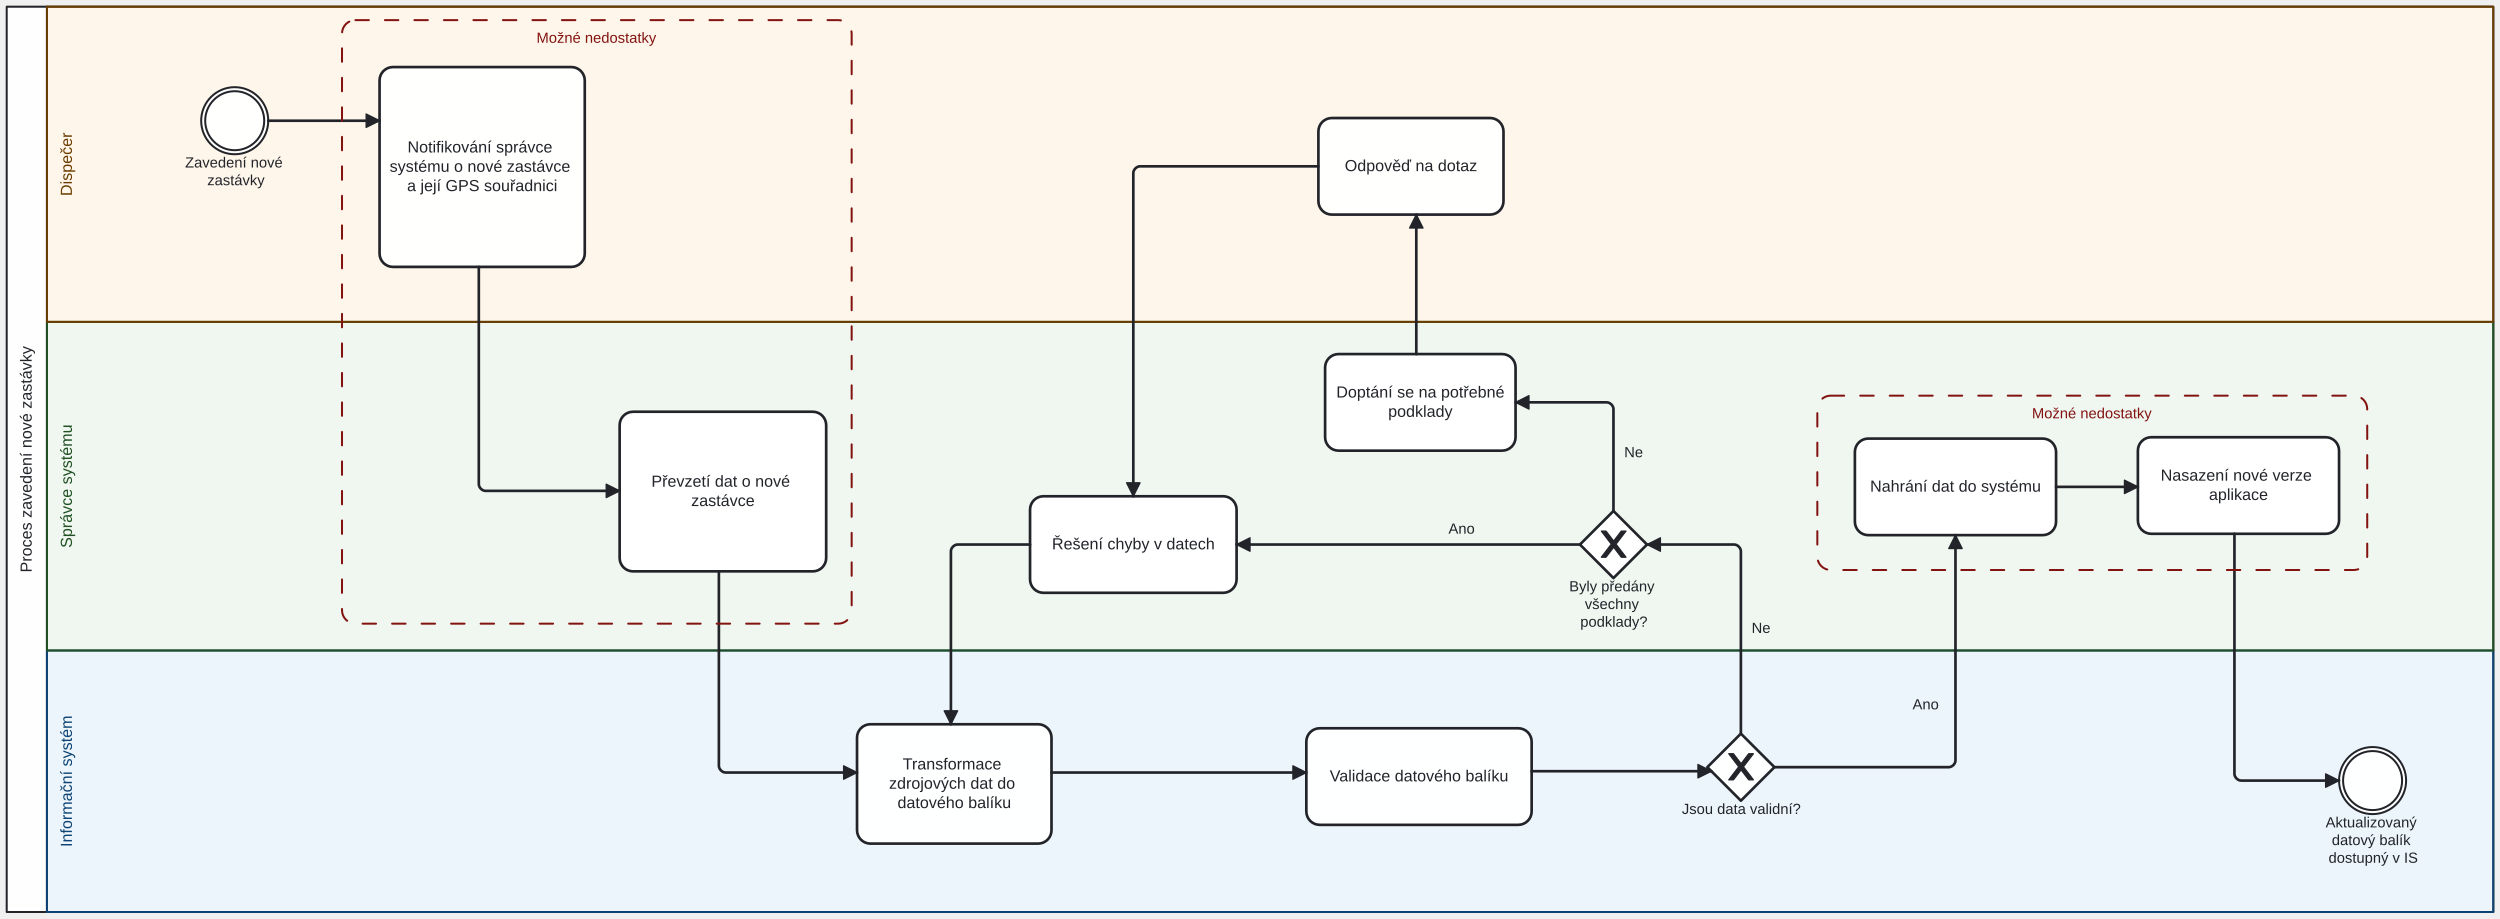
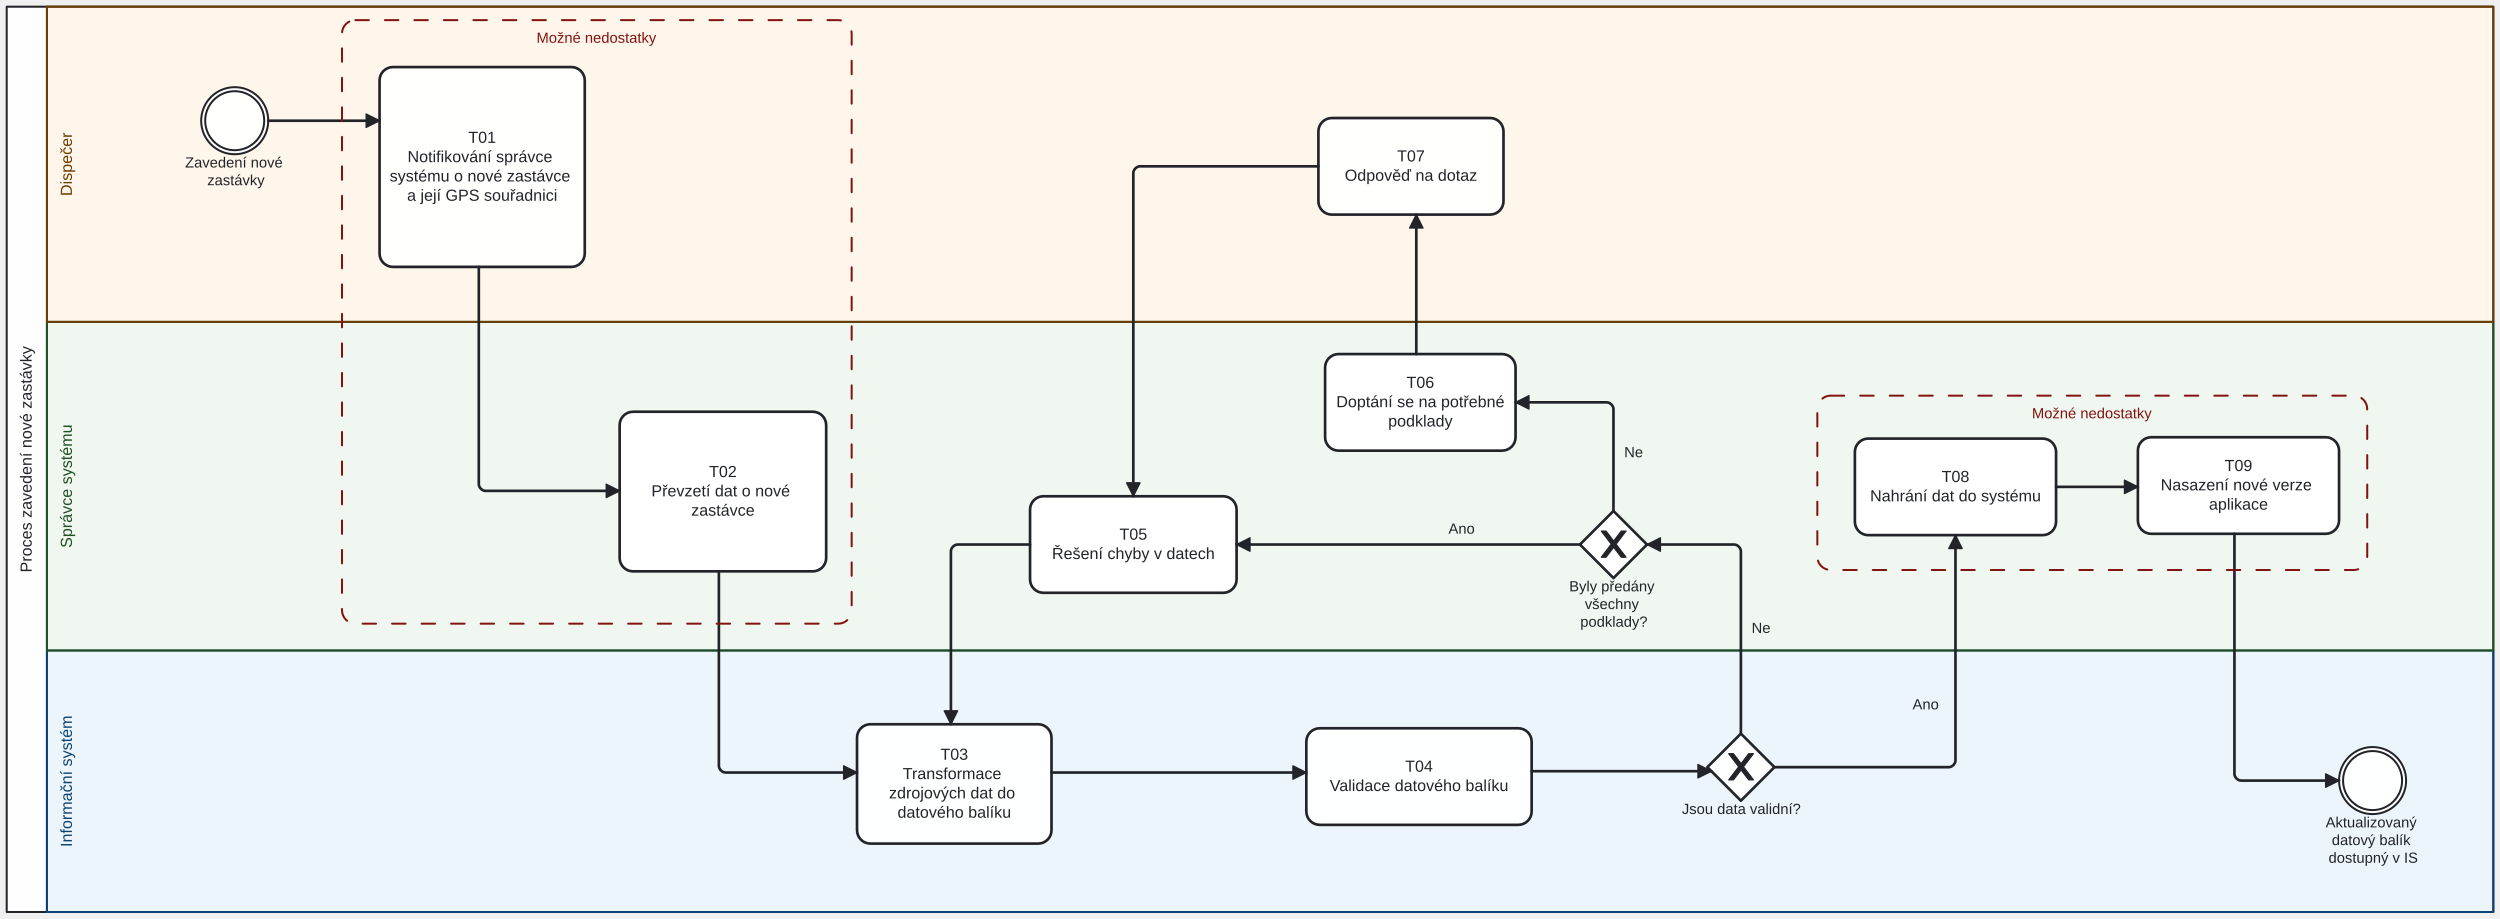
<svg xmlns="http://www.w3.org/2000/svg" width="1864" height="685" viewBox="125 55 1864 685" version="1.1">
  <defs>
-     <pattern id="djs-grid-pattern-785813" width="10" height="10" patternUnits="userSpaceOnUse">
+     <pattern id="djs-grid-pattern-616782" width="10" height="10" patternUnits="userSpaceOnUse">
      <circle cx="0.5" cy="0.5" r="0.5" style="fill: rgb(204, 204, 204);" />
    </pattern>
  </defs>
  <g class="djs-group">
    <g class="djs-element djs-shape" data-element-id="Participant_Proces_aktualizace_dat_j_zdn_ch___d_" transform="matrix(1, 0, 0, 1, 130, 60)" style="display: block;">
      <g class="djs-visual">
        <rect x="0" y="0" width="1854" height="675" rx="0" ry="0" style="stroke-linecap: round; stroke-linejoin: round; stroke: rgb(34, 36, 42); stroke-width: 1.5px; fill: white; fill-opacity: 0.95;" />
        <path style="fill: none; stroke-linecap: round; stroke-linejoin: round; stroke: rgb(34, 36, 42); stroke-width: 1.5px;" d="M30,0L30,675" />
        <text style="font-family: Arial, sans-serif; font-size: 12px; font-weight: normal; fill: rgb(34, 36, 42);" lineHeight="1.2" class="djs-label" transform="matrix(-1.83697e-16, -1, 1, -1.83697e-16, 0, 675)">
          <tspan x="253.167" y="18.6">Proces zavedení nové zastávky</tspan>
        </text>
      </g>
      <rect style="fill: none; stroke-opacity: 0; stroke: white; stroke-width: 15px;" class="djs-hit djs-hit-no-move" x="0" y="0" width="1854" height="675" />
      <rect style="fill: none; stroke-opacity: 0; stroke: white; stroke-width: 15px;" class="djs-hit djs-hit-click-stroke" x="0" y="0" width="1854" height="675" />
      <rect style="fill: none; stroke-opacity: 0; stroke: white; stroke-width: 15px;" class="djs-hit djs-hit-all" x="0" y="0" width="30" height="675" />
      <rect x="-5" y="-5" rx="4" width="1864" height="685" style="fill: none;" class="djs-outline" />
    </g>
    <g class="djs-children">
      <g class="djs-group">
        <g class="djs-element djs-shape" data-element-id="Lane_Informa_n__syst_m" transform="matrix(1, 0, 0, 1, 160, 540)" style="display: block;">
          <g class="djs-visual">
            <rect x="0" y="0" width="1824" height="195" rx="0" ry="0" style="stroke-linecap: round; stroke-linejoin: round; stroke: rgb(13, 67, 114); stroke-width: 1.5px; fill: rgb(187, 222, 251); fill-opacity: 0.25;" />
            <text style="font-family: Arial, sans-serif; font-size: 12px; font-weight: normal; fill: rgb(13, 67, 114);" lineHeight="1.2" class="djs-label" transform="matrix(-1.83697e-16, -1, 1, -1.83697e-16, 0, 195)">
              <tspan x="48.5" y="18.6">Informační systém</tspan>
            </text>
          </g>
          <rect style="fill: none; stroke-opacity: 0; stroke: white; stroke-width: 15px;" class="djs-hit djs-hit-no-move" x="0" y="0" width="1824" height="195" />
          <rect style="fill: none; stroke-opacity: 0; stroke: white; stroke-width: 15px;" class="djs-hit djs-hit-click-stroke" x="0" y="0" width="1824" height="195" />
          <rect style="fill: none; stroke-opacity: 0; stroke: white; stroke-width: 15px;" class="djs-hit djs-hit-all" x="0" y="0" width="30" height="195" />
          <rect x="-5" y="-5" rx="4" width="1834" height="205" style="fill: none;" class="djs-outline" />
        </g>
      </g>
      <g class="djs-group">
        <g class="djs-element djs-shape" data-element-id="Lane_Spr_vce_syst_mu" transform="matrix(1, 0, 0, 1, 160, 295)" style="display: block;">
          <g class="djs-visual">
            <rect x="0" y="0" width="1824" height="245" rx="0" ry="0" style="stroke-linecap: round; stroke-linejoin: round; stroke: rgb(32, 80, 34); stroke-width: 1.5px; fill: rgb(200, 230, 201); fill-opacity: 0.25;" />
            <text style="font-family: Arial, sans-serif; font-size: 12px; font-weight: normal; fill: rgb(32, 80, 34);" lineHeight="1.2" class="djs-label" transform="matrix(-1.83697e-16, -1, 1, -1.83697e-16, 0, 245)">
              <tspan x="76.5" y="18.6">Správce systému</tspan>
            </text>
          </g>
          <rect style="fill: none; stroke-opacity: 0; stroke: white; stroke-width: 15px;" class="djs-hit djs-hit-no-move" x="0" y="0" width="1824" height="245" />
          <rect style="fill: none; stroke-opacity: 0; stroke: white; stroke-width: 15px;" class="djs-hit djs-hit-click-stroke" x="0" y="0" width="1824" height="245" />
          <rect style="fill: none; stroke-opacity: 0; stroke: white; stroke-width: 15px;" class="djs-hit djs-hit-all" x="0" y="0" width="30" height="245" />
          <rect x="-5" y="-5" rx="4" width="1834" height="255" style="fill: none;" class="djs-outline" />
        </g>
      </g>
      <g class="djs-group">
        <g class="djs-element djs-shape" data-element-id="Lane_Dopravce" transform="matrix(1, 0, 0, 1, 160, 60)" style="display: block;">
          <g class="djs-visual">
            <rect x="0" y="0" width="1824" height="235" rx="0" ry="0" style="stroke-linecap: round; stroke-linejoin: round; stroke: rgb(107, 60, 0); stroke-width: 1.5px; fill: rgb(255, 224, 178); fill-opacity: 0.25;" />
            <text style="font-family: Arial, sans-serif; font-size: 12px; font-weight: normal; fill: rgb(107, 60, 0);" lineHeight="1.2" class="djs-label" transform="matrix(-1.83697e-16, -1, 1, -1.83697e-16, 0, 235)">
              <tspan x="93.833" y="18.6">Dispečer</tspan>
            </text>
          </g>
          <rect style="fill: none; stroke-opacity: 0; stroke: white; stroke-width: 15px;" class="djs-hit djs-hit-no-move" x="0" y="0" width="1824" height="235" />
          <rect style="fill: none; stroke-opacity: 0; stroke: white; stroke-width: 15px;" class="djs-hit djs-hit-click-stroke" x="0" y="0" width="1824" height="235" />
          <rect style="fill: none; stroke-opacity: 0; stroke: white; stroke-width: 15px;" class="djs-hit djs-hit-all" x="0" y="0" width="30" height="235" />
          <rect x="-5" y="-5" rx="4" width="1834" height="245" style="fill: none;" class="djs-outline" />
        </g>
      </g>
      <g class="djs-group">
        <g class="djs-element djs-shape" data-element-id="Zm_na_j_zdn_ho___du" transform="matrix(1, 0, 0, 1, 275, 120)" style="display: block;">
          <g class="djs-visual">
            <circle cx="25" cy="25" r="25" style="stroke-linecap: round; stroke-linejoin: round; stroke: rgb(34, 36, 42); stroke-width: 1.5px; fill: white; fill-opacity: 0.95;" />
            <circle cx="25" cy="25" r="22" style="stroke-linecap: round; stroke-linejoin: round; stroke: rgb(34, 36, 42); stroke-width: 1.5px; fill: none;" />
          </g>
          <rect style="fill: none; stroke-opacity: 0; stroke: white; stroke-width: 15px;" class="djs-hit djs-hit-all" x="0" y="0" width="50" height="50" />
          <circle cx="25" cy="25" r="30" style="fill: none;" class="djs-outline" />
        </g>
      </g>
      <g class="djs-group">
        <g class="djs-element djs-shape" data-element-id="Zm_na_j_zdn_ho___du_label" transform="matrix(1, 0, 0, 1, 263, 170)" style="display: block;">
          <g class="djs-visual">
            <text style="font-family: Arial, sans-serif; font-size: 11px; font-weight: normal; fill: rgb(34, 36, 42);" lineHeight="1.2" class="djs-label">
              <tspan x="0" y="9.9">Zavedení nové </tspan>
              <tspan x="16.508" y="23.1">zastávky</tspan>
            </text>
          </g>
          <rect style="fill: none; stroke-opacity: 0; stroke: white; stroke-width: 15px;" class="djs-hit djs-hit-all" x="0" y="0" width="76" height="27" />
          <rect x="-5" y="-5" rx="4" width="86" height="37" style="fill: none;" class="djs-outline" />
        </g>
      </g>
      <g class="djs-group">
        <g class="djs-element djs-shape" data-element-id="Informov_n__spr_vce_syst_mu_o_zm_n__j_zdn_ch___d_" transform="matrix(1, 0, 0, 1, 408, 105)" style="display: block;">
          <g class="djs-visual">
            <rect x="0" y="0" width="153" height="149" rx="10" ry="10" style="stroke-linecap: round; stroke-linejoin: round; stroke: rgb(34, 36, 42); stroke-width: 2px; fill: white; fill-opacity: 0.95;" />
            <text style="font-family: Arial, sans-serif; font-size: 12px; font-weight: normal; fill: rgb(34, 36, 42);" lineHeight="1.2" class="djs-label">
-               <tspan x="20.833" y="63.7">Notifikování správce </tspan>
-               <tspan x="7.5" y="78.1">systému o nové zastávce </tspan>
-               <tspan x="20.5" y="92.5">a její GPS souřadnici</tspan>
+               <tspan x="66.167" y="56.5">T01</tspan>
+               <tspan x="20.833" y="70.9">Notifikování správce </tspan>
+               <tspan x="7.5" y="85.3">systému o nové zastávce </tspan>
+               <tspan x="20.5" y="99.7">a její GPS souřadnici</tspan>
            </text>
          </g>
          <rect style="fill: none; stroke-opacity: 0; stroke: white; stroke-width: 15px;" class="djs-hit djs-hit-all" x="0" y="0" width="153" height="149" />
          <rect x="-5" y="-5" rx="14" width="163" height="159" style="fill: none;" class="djs-outline" />
        </g>
      </g>
      <g class="djs-group">
        <g class="djs-element djs-shape" data-element-id="P_evzet__informace_o_zm_n__j_zdn_ho___du" transform="matrix(1, 0, 0, 1, 587, 362)" style="display: block;">
          <g class="djs-visual">
            <rect x="0" y="0" width="154" height="119" rx="10" ry="10" style="stroke-linecap: round; stroke-linejoin: round; stroke: rgb(34, 36, 42); stroke-width: 2px; fill: white; fill-opacity: 0.95;" />
            <text style="font-family: Arial, sans-serif; font-size: 12px; font-weight: normal; fill: rgb(34, 36, 42);" lineHeight="1.2" class="djs-label">
-               <tspan x="23.667" y="55.9">Převzetí dat o nové </tspan>
-               <tspan x="53.333" y="70.3">zastávce</tspan>
+               <tspan x="66.667" y="48.7">T02</tspan>
+               <tspan x="23.667" y="63.1">Převzetí dat o nové </tspan>
+               <tspan x="53.333" y="77.5">zastávce</tspan>
            </text>
          </g>
          <rect style="fill: none; stroke-opacity: 0; stroke: white; stroke-width: 15px;" class="djs-hit djs-hit-all" x="0" y="0" width="154" height="119" />
          <rect x="-5" y="-5" rx="14" width="164" height="129" style="fill: none;" class="djs-outline" />
        </g>
      </g>
      <g class="djs-group">
        <g class="djs-element djs-shape" data-element-id="Transformace_zdrojov_ch_dat_j_zdn_ho___du" transform="matrix(1, 0, 0, 1, 764, 595)" style="display: block;">
          <g class="djs-visual">
            <rect x="0" y="0" width="145" height="89" rx="10" ry="10" style="stroke-linecap: round; stroke-linejoin: round; stroke: rgb(34, 36, 42); stroke-width: 2px; fill: white; fill-opacity: 0.95;" />
            <text style="font-family: Arial, sans-serif; font-size: 12px; font-weight: normal; fill: rgb(34, 36, 42);" lineHeight="1.2" class="djs-label">
-               <tspan x="34.058" y="33.7">Transformace </tspan>
-               <tspan x="23.833" y="48.1">zdrojových dat do </tspan>
-               <tspan x="30.167" y="62.5">datového balíku</tspan>
+               <tspan x="62.167" y="26.5">T03</tspan>
+               <tspan x="34.058" y="40.9">Transformace </tspan>
+               <tspan x="23.833" y="55.3">zdrojových dat do </tspan>
+               <tspan x="30.167" y="69.7">datového balíku</tspan>
            </text>
          </g>
          <rect style="fill: none; stroke-opacity: 0; stroke: white; stroke-width: 15px;" class="djs-hit djs-hit-all" x="0" y="0" width="145" height="89" />
          <rect x="-5" y="-5" rx="14" width="155" height="99" style="fill: none;" class="djs-outline" />
        </g>
      </g>
      <g class="djs-group">
        <g class="djs-element djs-shape" data-element-id="ID__e_en__chyby_v_datech" transform="matrix(1, 0, 0, 1, 893, 425)" style="display: block;">
          <g class="djs-visual">
            <rect x="0" y="0" width="154" height="72" rx="10" ry="10" style="stroke-linecap: round; stroke-linejoin: round; stroke: rgb(34, 36, 42); stroke-width: 2px; fill: white; fill-opacity: 0.95;" />
            <text style="font-family: Arial, sans-serif; font-size: 12px; font-weight: normal; fill: rgb(34, 36, 42);" lineHeight="1.2" class="djs-label">
-               <tspan x="16.333" y="39.6">Řešení chyby v datech</tspan>
+               <tspan x="66.667" y="32.4">T05</tspan>
+               <tspan x="16.333" y="46.8">Řešení chyby v datech</tspan>
            </text>
          </g>
          <rect style="fill: none; stroke-opacity: 0; stroke: white; stroke-width: 15px;" class="djs-hit djs-hit-all" x="0" y="0" width="154" height="72" />
          <rect x="-5" y="-5" rx="14" width="164" height="82" style="fill: none;" class="djs-outline" />
        </g>
      </g>
      <g class="djs-group">
        <g class="djs-element djs-shape" data-element-id="Odpov___na_dotaz" transform="matrix(1, 0, 0, 1, 1108, 143)" style="display: block;">
          <g class="djs-visual">
            <rect x="0" y="0" width="138" height="72" rx="10" ry="10" style="stroke-linecap: round; stroke-linejoin: round; stroke: rgb(34, 36, 42); stroke-width: 2px; fill: white; fill-opacity: 0.95;" />
            <text style="font-family: Arial, sans-serif; font-size: 12px; font-weight: normal; fill: rgb(34, 36, 42);" lineHeight="1.2" class="djs-label">
-               <tspan x="19.642" y="39.6">Odpověď na dotaz</tspan>
+               <tspan x="58.667" y="32.4">T07</tspan>
+               <tspan x="19.642" y="46.8">Odpověď na dotaz</tspan>
            </text>
          </g>
          <rect style="fill: none; stroke-opacity: 0; stroke: white; stroke-width: 15px;" class="djs-hit djs-hit-all" x="0" y="0" width="138" height="72" />
          <rect x="-5" y="-5" rx="14" width="148" height="82" style="fill: none;" class="djs-outline" />
        </g>
      </g>
      <g class="djs-group">
        <g class="djs-element djs-shape" data-element-id="Dopt_n__se_na_informace" transform="matrix(1, 0, 0, 1, 1113, 319)" style="display: block;">
          <g class="djs-visual">
            <rect x="0" y="0" width="142" height="72" rx="10" ry="10" style="stroke-linecap: round; stroke-linejoin: round; stroke: rgb(34, 36, 42); stroke-width: 2px; fill: white; fill-opacity: 0.95;" />
            <text style="font-family: Arial, sans-serif; font-size: 12px; font-weight: normal; fill: rgb(34, 36, 42);" lineHeight="1.2" class="djs-label">
-               <tspan x="8.333" y="32.4">Doptání se na potřebné</tspan>
-               <tspan x="47" y="46.8">podklady</tspan>
+               <tspan x="60.667" y="25.2">T06</tspan>
+               <tspan x="8.333" y="39.6">Doptání se na potřebné</tspan>
+               <tspan x="47" y="54">podklady</tspan>
            </text>
          </g>
          <rect style="fill: none; stroke-opacity: 0; stroke: white; stroke-width: 15px;" class="djs-hit djs-hit-all" x="0" y="0" width="142" height="72" />
          <rect x="-5" y="-5" rx="14" width="152" height="82" style="fill: none;" class="djs-outline" />
        </g>
      </g>
      <g class="djs-group">
        <g class="djs-element djs-shape" data-element-id="Byli_p_ed_ny_v_echny_informace_" transform="matrix(1, 0, 0, 1, 1303, 436)" style="display: block;">
          <g class="djs-visual">
            <polygon style="stroke-linecap: round; stroke-linejoin: round; stroke: rgb(34, 36, 42); stroke-width: 2px; fill: white; fill-opacity: 0.95;" points="25,0 50,25 25,50 0,25" />
            <path style="fill: rgb(34, 36, 42); stroke-linecap: round; stroke-linejoin: round; stroke: rgb(34, 36, 42); stroke-width: 1px;" d="m 16,15 7.429,9.714 -7.429,9.714 3.429,0 5.714,-7.464 5.714,7.464 3.429,0 -7.429,-9.714 7.429,-9.714 -3.429,0 -5.714,7.464 -5.714,-7.464 -3.429,0 z" />
          </g>
          <rect style="fill: none; stroke-opacity: 0; stroke: white; stroke-width: 15px;" class="djs-hit djs-hit-all" x="0" y="0" width="50" height="50" />
          <rect style="transform-box: fill-box; transform: rotate(45deg); transform-origin: center center 0px; fill: none;" x="2" y="2" rx="4" width="46" height="46" class="djs-outline" />
        </g>
      </g>
      <g class="djs-group">
        <g class="djs-element djs-shape" data-element-id="Byli_p_ed_ny_v_echny_informace__label" transform="matrix(1, 0, 0, 1, 1295, 486)" style="display: block;">
          <g class="djs-visual">
            <text style="font-family: Arial, sans-serif; font-size: 11px; font-weight: normal; fill: rgb(34, 36, 42);" lineHeight="1.2" class="djs-label">
              <tspan x="0" y="9.9">Byly předány </tspan>
              <tspan x="11.617" y="23.1">všechny </tspan>
              <tspan x="8.242" y="36.3">podklady?</tspan>
            </text>
          </g>
          <rect style="fill: none; stroke-opacity: 0; stroke: white; stroke-width: 15px;" class="djs-hit djs-hit-all" x="0" y="0" width="67" height="40" />
          <rect x="-5" y="-5" rx="4" width="77" height="50" style="fill: none;" class="djs-outline" />
        </g>
      </g>
      <g class="djs-group">
        <g class="djs-element djs-shape" data-element-id="Jsou_data_validn__" transform="matrix(1, 0, 0, 1, 1398, 602)" style="display: block;">
          <g class="djs-visual">
            <polygon style="stroke-linecap: round; stroke-linejoin: round; stroke: rgb(34, 36, 42); stroke-width: 2px; fill: white; fill-opacity: 0.95;" points="25,0 50,25 25,50 0,25" />
            <path style="fill: rgb(34, 36, 42); stroke-linecap: round; stroke-linejoin: round; stroke: rgb(34, 36, 42); stroke-width: 1px;" d="m 16,15 7.429,9.714 -7.429,9.714 3.429,0 5.714,-7.464 5.714,7.464 3.429,0 -7.429,-9.714 7.429,-9.714 -3.429,0 -5.714,7.464 -5.714,-7.464 -3.429,0 z" />
          </g>
          <rect style="fill: none; stroke-opacity: 0; stroke: white; stroke-width: 15px;" class="djs-hit djs-hit-all" x="0" y="0" width="50" height="50" />
          <rect style="transform-box: fill-box; transform: rotate(45deg); transform-origin: center center 0px; fill: none;" x="2" y="2" rx="4" width="46" height="46" class="djs-outline" />
        </g>
      </g>
      <g class="djs-group">
        <g class="djs-element djs-shape" data-element-id="Jsou_data_validn___label" transform="matrix(1, 0, 0, 1, 1379, 652)" style="display: block;">
          <g class="djs-visual">
            <text style="font-family: Arial, sans-serif; font-size: 11px; font-weight: normal; fill: rgb(34, 36, 42);" lineHeight="1.2" class="djs-label">
              <tspan x="0" y="9.9">Jsou data validní?</tspan>
            </text>
          </g>
          <rect style="fill: none; stroke-opacity: 0; stroke: white; stroke-width: 15px;" class="djs-hit djs-hit-all" x="0" y="0" width="89" height="14" />
          <rect x="-5" y="-5" rx="4" width="99" height="24" style="fill: none;" class="djs-outline" />
        </g>
      </g>
      <g class="djs-group">
        <g class="djs-element djs-shape" data-element-id="Nahr_n__dat_do_syst_mu" transform="matrix(1, 0, 0, 1, 1508, 382)" style="display: block;">
          <g class="djs-visual">
            <rect x="0" y="0" width="150" height="72" rx="10" ry="10" style="stroke-linecap: round; stroke-linejoin: round; stroke: rgb(34, 36, 42); stroke-width: 2px; fill: white; fill-opacity: 0.95;" />
            <text style="font-family: Arial, sans-serif; font-size: 12px; font-weight: normal; fill: rgb(34, 36, 42);" lineHeight="1.2" class="djs-label">
-               <tspan x="11.333" y="39.6">Nahrání dat do systému</tspan>
+               <tspan x="64.667" y="32.4">T08</tspan>
+               <tspan x="11.333" y="46.8">Nahrání dat do systému</tspan>
            </text>
          </g>
          <rect style="fill: none; stroke-opacity: 0; stroke: white; stroke-width: 15px;" class="djs-hit djs-hit-all" x="0" y="0" width="150" height="72" />
          <rect x="-5" y="-5" rx="14" width="160" height="82" style="fill: none;" class="djs-outline" />
        </g>
      </g>
      <g class="djs-group">
        <g class="djs-element djs-shape" data-element-id="Nasazen__nov__verze_aplikace" transform="matrix(1, 0, 0, 1, 1719, 381)" style="display: block;">
          <g class="djs-visual">
            <rect x="0" y="0" width="150" height="72" rx="10" ry="10" style="stroke-linecap: round; stroke-linejoin: round; stroke: rgb(34, 36, 42); stroke-width: 2px; fill: white; fill-opacity: 0.95;" />
            <text style="font-family: Arial, sans-serif; font-size: 12px; font-weight: normal; fill: rgb(34, 36, 42);" lineHeight="1.2" class="djs-label">
-               <tspan x="17" y="32.4">Nasazení nové verze </tspan>
-               <tspan x="53" y="46.8">aplikace</tspan>
+               <tspan x="64.667" y="25.2">T09</tspan>
+               <tspan x="17" y="39.6">Nasazení nové verze </tspan>
+               <tspan x="53" y="54">aplikace</tspan>
            </text>
          </g>
          <rect style="fill: none; stroke-opacity: 0; stroke: white; stroke-width: 15px;" class="djs-hit djs-hit-all" x="0" y="0" width="150" height="72" />
          <rect x="-5" y="-5" rx="14" width="160" height="82" style="fill: none;" class="djs-outline" />
        </g>
      </g>
      <g class="djs-group">
        <g class="djs-element djs-shape" data-element-id="Aktualizovan__data_j_zdn_ch___d__dostupn__v_IS" transform="matrix(1, 0, 0, 1, 1869, 612)" style="display: block;">
          <g class="djs-visual">
            <circle cx="25" cy="25" r="25" style="stroke-linecap: round; stroke-linejoin: round; stroke: rgb(34, 36, 42); stroke-width: 1.5px; fill: white; fill-opacity: 0.95;" />
            <circle cx="25" cy="25" r="22" style="stroke-linecap: round; stroke-linejoin: round; stroke: rgb(34, 36, 42); stroke-width: 1.5px; fill: none;" />
          </g>
          <rect style="fill: none; stroke-opacity: 0; stroke: white; stroke-width: 15px;" class="djs-hit djs-hit-all" x="0" y="0" width="50" height="50" />
          <circle cx="25" cy="25" r="30" style="fill: none;" class="djs-outline" />
        </g>
      </g>
      <g class="djs-group">
        <g class="djs-element djs-shape" data-element-id="Aktualizovan__data_j_zdn_ch___d__dostupn__v_IS_label" transform="matrix(1, 0, 0, 1, 1859, 662)" style="display: block;">
          <g class="djs-visual">
            <text style="font-family: Arial, sans-serif; font-size: 11px; font-weight: normal; fill: rgb(34, 36, 42);" lineHeight="1.2" class="djs-label">
              <tspan x="0" y="9.9">Aktualizovaný </tspan>
              <tspan x="4.592" y="23.1">datový balík </tspan>
              <tspan x="2.15" y="36.3">dostupný v IS</tspan>
            </text>
          </g>
          <rect style="fill: none; stroke-opacity: 0; stroke: white; stroke-width: 15px;" class="djs-hit djs-hit-all" x="0" y="0" width="71" height="40" />
          <rect x="-5" y="-5" rx="4" width="81" height="50" style="fill: none;" class="djs-outline" />
        </g>
      </g>
      <g class="djs-group">
        <g class="djs-element djs-shape" data-element-id="Validace_transformovan_ch_dat" transform="matrix(1, 0, 0, 1, 1099, 598)" style="display: block;">
          <g class="djs-visual">
            <rect x="0" y="0" width="168" height="72" rx="10" ry="10" style="stroke-linecap: round; stroke-linejoin: round; stroke: rgb(34, 36, 42); stroke-width: 2px; fill: white; fill-opacity: 0.95;" />
            <text style="font-family: Arial, sans-serif; font-size: 12px; font-weight: normal; fill: rgb(34, 36, 42);" lineHeight="1.2" class="djs-label">
-               <tspan x="17.442" y="39.6">Validace datového balíku</tspan>
+               <tspan x="73.667" y="32.4">T04</tspan>
+               <tspan x="17.442" y="46.8">Validace datového balíku</tspan>
            </text>
          </g>
          <rect style="fill: none; stroke-opacity: 0; stroke: white; stroke-width: 15px;" class="djs-hit djs-hit-all" x="0" y="0" width="168" height="72" />
          <rect x="-5" y="-5" rx="14" width="178" height="82" style="fill: none;" class="djs-outline" />
        </g>
      </g>
      <g class="djs-group">
        <g class="djs-element djs-connection" data-element-id="Flow_rel-Zm_na_j_zdn_ho___du-Informov_n__spr_vce_syst_mu_o_zm_n__j_zdn_ch___d_-forward" style="display: block;">
          <g class="djs-visual">
            <defs>
-               <marker id="marker-2w2x01hon4ii2h8p60on706xf" viewBox="0 0 20 20" refX="11" refY="10" markerWidth="10" markerHeight="10" orient="auto">
-                 <path d="M 1 5 L 11 10 L 1 15 Z" style="stroke-linecap: round; stroke-linejoin: round; stroke: rgb(34, 36, 42); stroke-width: 1px; fill: rgb(34, 36, 42);" />
-               </marker>
-             </defs>
-             <path style="fill: none; stroke-linecap: round; stroke-linejoin: round; stroke: rgb(34, 36, 42); stroke-width: 2px; marker-end: url('#marker-2w2x01hon4ii2h8p60on706xf');" data-corner-radius="5" d="M325,145L408,145" />
+               <marker id="marker-e3mmcfrpq8i2fu4nh69xpmh7w" viewBox="0 0 20 20" refX="11" refY="10" markerWidth="10" markerHeight="10" orient="auto">
+                 <path d="M 1 5 L 11 10 L 1 15 Z" style="stroke-linecap: round; stroke-linejoin: round; stroke: rgb(34, 36, 42); stroke-width: 1px; fill: rgb(34, 36, 42);" />
+               </marker>
+             </defs>
+             <path style="fill: none; stroke-linecap: round; stroke-linejoin: round; stroke: rgb(34, 36, 42); stroke-width: 2px; marker-end: url('#marker-e3mmcfrpq8i2fu4nh69xpmh7w');" data-corner-radius="5" d="M325,145L408,145" />
          </g>
          <path d="M325,145L408,145" style="fill: none; stroke-opacity: 0; stroke: white; stroke-width: 15px;" class="djs-hit djs-hit-stroke" />
          <rect x="320" y="140" rx="4" width="93" height="10" style="fill: none;" class="djs-outline" />
        </g>
      </g>
      <g class="djs-group">
        <g class="djs-element djs-connection" data-element-id="Flow_rel-Informov_n__spr_vce_syst_mu_o_zm_n__j_zdn_ch___d_-P_evzet__informace_o_zm_n__j_zdn_ho___du-forward" style="display: block;">
          <g class="djs-visual">
            <defs>
-               <marker id="marker-dzgcu6ce89kp5g8yqnpnqwofu" viewBox="0 0 20 20" refX="11" refY="10" markerWidth="10" markerHeight="10" orient="auto">
-                 <path d="M 1 5 L 11 10 L 1 15 Z" style="stroke-linecap: round; stroke-linejoin: round; stroke: rgb(34, 36, 42); stroke-width: 1px; fill: rgb(34, 36, 42);" />
-               </marker>
-             </defs>
-             <path style="fill: none; stroke-linecap: round; stroke-linejoin: round; stroke: rgb(34, 36, 42); stroke-width: 2px; marker-end: url('#marker-dzgcu6ce89kp5g8yqnpnqwofu');" data-corner-radius="5" d="M482,254L482,416C482,418.5,484.5,421,487,421L587,421" />
+               <marker id="marker-cbw3868n1kpjepoln58otcwfi" viewBox="0 0 20 20" refX="11" refY="10" markerWidth="10" markerHeight="10" orient="auto">
+                 <path d="M 1 5 L 11 10 L 1 15 Z" style="stroke-linecap: round; stroke-linejoin: round; stroke: rgb(34, 36, 42); stroke-width: 1px; fill: rgb(34, 36, 42);" />
+               </marker>
+             </defs>
+             <path style="fill: none; stroke-linecap: round; stroke-linejoin: round; stroke: rgb(34, 36, 42); stroke-width: 2px; marker-end: url('#marker-cbw3868n1kpjepoln58otcwfi');" data-corner-radius="5" d="M482,254L482,416C482,418.5,484.5,421,487,421L587,421" />
          </g>
          <path d="M482,254L482,421L587,421" style="fill: none; stroke-opacity: 0; stroke: white; stroke-width: 15px;" class="djs-hit djs-hit-stroke" />
          <rect x="477" y="249" rx="4" width="115" height="177" style="fill: none;" class="djs-outline" />
        </g>
      </g>
      <g class="djs-group">
        <g class="djs-element djs-connection" data-element-id="Flow_rel-P_evzet__informace_o_zm_n__j_zdn_ho___du-Transformace_zdrojov_ch_dat_j_zdn_ho___du-forward" style="display: block;">
          <g class="djs-visual">
            <defs>
-               <marker id="marker-bziu06v39bgog49kqbn9srhva" viewBox="0 0 20 20" refX="11" refY="10" markerWidth="10" markerHeight="10" orient="auto">
-                 <path d="M 1 5 L 11 10 L 1 15 Z" style="stroke-linecap: round; stroke-linejoin: round; stroke: rgb(34, 36, 42); stroke-width: 1px; fill: rgb(34, 36, 42);" />
-               </marker>
-             </defs>
-             <path style="fill: none; stroke-linecap: round; stroke-linejoin: round; stroke: rgb(34, 36, 42); stroke-width: 2px; marker-end: url('#marker-bziu06v39bgog49kqbn9srhva');" data-corner-radius="5" d="M661,481L661,626C661,628.5,663.5,631,666,631L764,631" />
+               <marker id="marker-ex9aru7e4nbmp4mezhfdbg52x" viewBox="0 0 20 20" refX="11" refY="10" markerWidth="10" markerHeight="10" orient="auto">
+                 <path d="M 1 5 L 11 10 L 1 15 Z" style="stroke-linecap: round; stroke-linejoin: round; stroke: rgb(34, 36, 42); stroke-width: 1px; fill: rgb(34, 36, 42);" />
+               </marker>
+             </defs>
+             <path style="fill: none; stroke-linecap: round; stroke-linejoin: round; stroke: rgb(34, 36, 42); stroke-width: 2px; marker-end: url('#marker-ex9aru7e4nbmp4mezhfdbg52x');" data-corner-radius="5" d="M661,481L661,626C661,628.5,663.5,631,666,631L764,631" />
          </g>
          <path d="M661,481L661,631L764,631" style="fill: none; stroke-opacity: 0; stroke: white; stroke-width: 15px;" class="djs-hit djs-hit-stroke" />
          <rect x="656" y="476" rx="4" width="113" height="160" style="fill: none;" class="djs-outline" />
        </g>
      </g>
      <g class="djs-group">
        <g class="djs-element djs-connection" data-element-id="Flow_rel-Transformace_zdrojov_ch_dat_j_zdn_ho___du-Validace_transformovan_ch_dat-forward" style="display: block;">
          <g class="djs-visual">
            <defs>
-               <marker id="marker-389txpwg1ushpbygpccb7vgoy" viewBox="0 0 20 20" refX="11" refY="10" markerWidth="10" markerHeight="10" orient="auto">
-                 <path d="M 1 5 L 11 10 L 1 15 Z" style="stroke-linecap: round; stroke-linejoin: round; stroke: rgb(34, 36, 42); stroke-width: 1px; fill: rgb(34, 36, 42);" />
-               </marker>
-             </defs>
-             <path style="fill: none; stroke-linecap: round; stroke-linejoin: round; stroke: rgb(34, 36, 42); stroke-width: 2px; marker-end: url('#marker-389txpwg1ushpbygpccb7vgoy');" data-corner-radius="5" d="M909,631L1099,631" />
+               <marker id="marker-2qmhrgdrowrou4w84njifxzjs" viewBox="0 0 20 20" refX="11" refY="10" markerWidth="10" markerHeight="10" orient="auto">
+                 <path d="M 1 5 L 11 10 L 1 15 Z" style="stroke-linecap: round; stroke-linejoin: round; stroke: rgb(34, 36, 42); stroke-width: 1px; fill: rgb(34, 36, 42);" />
+               </marker>
+             </defs>
+             <path style="fill: none; stroke-linecap: round; stroke-linejoin: round; stroke: rgb(34, 36, 42); stroke-width: 2px; marker-end: url('#marker-2qmhrgdrowrou4w84njifxzjs');" data-corner-radius="5" d="M909,631L1099,631" />
          </g>
          <path d="M909,631L1099,631" style="fill: none; stroke-opacity: 0; stroke: white; stroke-width: 15px;" class="djs-hit djs-hit-stroke" />
          <rect x="904" y="626" rx="4" width="200" height="10" style="fill: none;" class="djs-outline" />
        </g>
      </g>
      <g class="djs-group">
        <g class="djs-element djs-connection" data-element-id="Flow_rel-Validace_transformovan_ch_dat-Jsou_data_validn__-forward" style="display: block;">
          <g class="djs-visual">
            <defs>
-               <marker id="marker-1g5imxffbm0uubdrxxm5irlyu" viewBox="0 0 20 20" refX="11" refY="10" markerWidth="10" markerHeight="10" orient="auto">
-                 <path d="M 1 5 L 11 10 L 1 15 Z" style="stroke-linecap: round; stroke-linejoin: round; stroke: rgb(34, 36, 42); stroke-width: 1px; fill: rgb(34, 36, 42);" />
-               </marker>
-             </defs>
-             <path style="fill: none; stroke-linecap: round; stroke-linejoin: round; stroke: rgb(34, 36, 42); stroke-width: 2px; marker-end: url('#marker-1g5imxffbm0uubdrxxm5irlyu');" data-corner-radius="5" d="M1267,630L1401,630" />
+               <marker id="marker-27kh0aei8kx0xkig5h0slmifd" viewBox="0 0 20 20" refX="11" refY="10" markerWidth="10" markerHeight="10" orient="auto">
+                 <path d="M 1 5 L 11 10 L 1 15 Z" style="stroke-linecap: round; stroke-linejoin: round; stroke: rgb(34, 36, 42); stroke-width: 1px; fill: rgb(34, 36, 42);" />
+               </marker>
+             </defs>
+             <path style="fill: none; stroke-linecap: round; stroke-linejoin: round; stroke: rgb(34, 36, 42); stroke-width: 2px; marker-end: url('#marker-27kh0aei8kx0xkig5h0slmifd');" data-corner-radius="5" d="M1267,630L1401,630" />
          </g>
          <path d="M1267,630L1401,630" style="fill: none; stroke-opacity: 0; stroke: white; stroke-width: 15px;" class="djs-hit djs-hit-stroke" />
          <rect x="1262" y="625" rx="4" width="144" height="10" style="fill: none;" class="djs-outline" />
        </g>
      </g>
      <g class="djs-group">
        <g class="djs-element djs-connection" data-element-id="Flow_rel-Jsou_data_validn__-Ru_n__kontrola_v_stupn_ch_dat-forward-Ano" style="display: block;">
          <g class="djs-visual">
            <defs>
-               <marker id="marker-66fs1b3gpmdfuyzgczss584jn" viewBox="0 0 20 20" refX="11" refY="10" markerWidth="10" markerHeight="10" orient="auto">
-                 <path d="M 1 5 L 11 10 L 1 15 Z" style="stroke-linecap: round; stroke-linejoin: round; stroke: rgb(34, 36, 42); stroke-width: 1px; fill: rgb(34, 36, 42);" />
-               </marker>
-             </defs>
-             <path style="fill: none; stroke-linecap: round; stroke-linejoin: round; stroke: rgb(34, 36, 42); stroke-width: 2px; marker-end: url('#marker-66fs1b3gpmdfuyzgczss584jn');" data-corner-radius="5" d="M1448,627L1578,627C1580.5,627,1583,624.5,1583,622L1583,454" />
+               <marker id="marker-bxlh4b9zqhvet7l9fp7yjaqjp" viewBox="0 0 20 20" refX="11" refY="10" markerWidth="10" markerHeight="10" orient="auto">
+                 <path d="M 1 5 L 11 10 L 1 15 Z" style="stroke-linecap: round; stroke-linejoin: round; stroke: rgb(34, 36, 42); stroke-width: 1px; fill: rgb(34, 36, 42);" />
+               </marker>
+             </defs>
+             <path style="fill: none; stroke-linecap: round; stroke-linejoin: round; stroke: rgb(34, 36, 42); stroke-width: 2px; marker-end: url('#marker-bxlh4b9zqhvet7l9fp7yjaqjp');" data-corner-radius="5" d="M1448,627L1578,627C1580.5,627,1583,624.5,1583,622L1583,454" />
          </g>
          <path d="M1448,627L1583,627L1583,454" style="fill: none; stroke-opacity: 0; stroke: white; stroke-width: 15px;" class="djs-hit djs-hit-stroke" />
          <rect x="1443" y="449" rx="4" width="145" height="183" style="fill: none;" class="djs-outline" />
        </g>
      </g>
      <g class="djs-group">
        <g class="djs-element djs-shape" data-element-id="Flow_rel-Jsou_data_validn__-Ru_n__kontrola_v_stupn_ch_dat-forward-Ano_label" transform="matrix(1, 0, 0, 1, 1551, 574)" style="display: block;">
          <g class="djs-visual">
            <text style="font-family: Arial, sans-serif; font-size: 11px; font-weight: normal; fill: rgb(34, 36, 42);" lineHeight="1.2" class="djs-label">
              <tspan x="0" y="9.9">Ano</tspan>
            </text>
          </g>
          <rect style="fill: none; stroke-opacity: 0; stroke: white; stroke-width: 15px;" class="djs-hit djs-hit-all" x="0" y="0" width="20" height="14" />
          <rect x="-5" y="-5" rx="4" width="30" height="24" style="fill: none;" class="djs-outline" />
        </g>
      </g>
      <g class="djs-group">
        <g class="djs-element djs-connection" data-element-id="Flow_rel-Nahr_n__dat_do_syst_mu-Nasazen__nov__verze_aplikace-forward" style="display: block;">
          <g class="djs-visual">
            <defs>
-               <marker id="marker-1a89axipjrxn67eklda2ii8bp" viewBox="0 0 20 20" refX="11" refY="10" markerWidth="10" markerHeight="10" orient="auto">
-                 <path d="M 1 5 L 11 10 L 1 15 Z" style="stroke-linecap: round; stroke-linejoin: round; stroke: rgb(34, 36, 42); stroke-width: 1px; fill: rgb(34, 36, 42);" />
-               </marker>
-             </defs>
-             <path style="fill: none; stroke-linecap: round; stroke-linejoin: round; stroke: rgb(34, 36, 42); stroke-width: 2px; marker-end: url('#marker-1a89axipjrxn67eklda2ii8bp');" data-corner-radius="5" d="M1658,418L1719,418" />
+               <marker id="marker-6qkh7m3zf85kgag7ev8hsxfjp" viewBox="0 0 20 20" refX="11" refY="10" markerWidth="10" markerHeight="10" orient="auto">
+                 <path d="M 1 5 L 11 10 L 1 15 Z" style="stroke-linecap: round; stroke-linejoin: round; stroke: rgb(34, 36, 42); stroke-width: 1px; fill: rgb(34, 36, 42);" />
+               </marker>
+             </defs>
+             <path style="fill: none; stroke-linecap: round; stroke-linejoin: round; stroke: rgb(34, 36, 42); stroke-width: 2px; marker-end: url('#marker-6qkh7m3zf85kgag7ev8hsxfjp');" data-corner-radius="5" d="M1658,418L1719,418" />
          </g>
          <path d="M1658,418L1719,418" style="fill: none; stroke-opacity: 0; stroke: white; stroke-width: 15px;" class="djs-hit djs-hit-stroke" />
          <rect x="1653" y="413" rx="4" width="71" height="10" style="fill: none;" class="djs-outline" />
        </g>
      </g>
      <g class="djs-group">
        <g class="djs-element djs-connection" data-element-id="Flow_rel-Nasazen__nov__verze_aplikace-Aktualizovan__data_j_zdn_ch___d__dostupn__v_IS-forward" style="display: block;">
          <g class="djs-visual">
            <defs>
-               <marker id="marker-39q8y7p5p633xs0atqqk5vs5m" viewBox="0 0 20 20" refX="11" refY="10" markerWidth="10" markerHeight="10" orient="auto">
-                 <path d="M 1 5 L 11 10 L 1 15 Z" style="stroke-linecap: round; stroke-linejoin: round; stroke: rgb(34, 36, 42); stroke-width: 1px; fill: rgb(34, 36, 42);" />
-               </marker>
-             </defs>
-             <path style="fill: none; stroke-linecap: round; stroke-linejoin: round; stroke: rgb(34, 36, 42); stroke-width: 2px; marker-end: url('#marker-39q8y7p5p633xs0atqqk5vs5m');" data-corner-radius="5" d="M1791,453L1791,632C1791,634.5,1793.5,637,1796,637L1869,637" />
+               <marker id="marker-5ts5c0iil454b2vddhlakd96p" viewBox="0 0 20 20" refX="11" refY="10" markerWidth="10" markerHeight="10" orient="auto">
+                 <path d="M 1 5 L 11 10 L 1 15 Z" style="stroke-linecap: round; stroke-linejoin: round; stroke: rgb(34, 36, 42); stroke-width: 1px; fill: rgb(34, 36, 42);" />
+               </marker>
+             </defs>
+             <path style="fill: none; stroke-linecap: round; stroke-linejoin: round; stroke: rgb(34, 36, 42); stroke-width: 2px; marker-end: url('#marker-5ts5c0iil454b2vddhlakd96p');" data-corner-radius="5" d="M1791,453L1791,632C1791,634.5,1793.5,637,1796,637L1869,637" />
          </g>
          <path d="M1791,453L1791,637L1869,637" style="fill: none; stroke-opacity: 0; stroke: white; stroke-width: 15px;" class="djs-hit djs-hit-stroke" />
          <rect x="1786" y="448" rx="4" width="88" height="194" style="fill: none;" class="djs-outline" />
        </g>
      </g>
      <g class="djs-group">
        <g class="djs-element djs-connection" data-element-id="Flow_rel-Jsou_data_validn__-Byli_p_ed_ny_v_echny_informace_-forward-Ne" style="display: block;">
          <g class="djs-visual">
            <defs>
-               <marker id="marker-c8oocutyl96n9efcnjaelmxru" viewBox="0 0 20 20" refX="11" refY="10" markerWidth="10" markerHeight="10" orient="auto">
-                 <path d="M 1 5 L 11 10 L 1 15 Z" style="stroke-linecap: round; stroke-linejoin: round; stroke: rgb(34, 36, 42); stroke-width: 1px; fill: rgb(34, 36, 42);" />
-               </marker>
-             </defs>
-             <path style="fill: none; stroke-linecap: round; stroke-linejoin: round; stroke: rgb(34, 36, 42); stroke-width: 2px; marker-end: url('#marker-c8oocutyl96n9efcnjaelmxru');" data-corner-radius="5" d="M1423,602L1423,466C1423,463.5,1420.5,461,1418,461L1353,461" />
+               <marker id="marker-cd3plmx2lcg7af0yrfuhg6fnh" viewBox="0 0 20 20" refX="11" refY="10" markerWidth="10" markerHeight="10" orient="auto">
+                 <path d="M 1 5 L 11 10 L 1 15 Z" style="stroke-linecap: round; stroke-linejoin: round; stroke: rgb(34, 36, 42); stroke-width: 1px; fill: rgb(34, 36, 42);" />
+               </marker>
+             </defs>
+             <path style="fill: none; stroke-linecap: round; stroke-linejoin: round; stroke: rgb(34, 36, 42); stroke-width: 2px; marker-end: url('#marker-cd3plmx2lcg7af0yrfuhg6fnh');" data-corner-radius="5" d="M1423,602L1423,466C1423,463.5,1420.5,461,1418,461L1353,461" />
          </g>
          <path d="M1423,602L1423,461L1353,461" style="fill: none; stroke-opacity: 0; stroke: white; stroke-width: 15px;" class="djs-hit djs-hit-stroke" />
          <rect x="1348" y="456" rx="4" width="80" height="151" style="fill: none;" class="djs-outline" />
        </g>
      </g>
      <g class="djs-group">
        <g class="djs-element djs-shape" data-element-id="Flow_rel-Jsou_data_validn__-Byli_p_ed_ny_v_echny_informace_-forward-Ne_label" transform="matrix(1, 0, 0, 1, 1431, 517)" style="display: block;">
          <g class="djs-visual">
            <text style="font-family: Arial, sans-serif; font-size: 11px; font-weight: normal; fill: rgb(34, 36, 42);" lineHeight="1.2" class="djs-label">
              <tspan x="0" y="9.9">Ne</tspan>
            </text>
          </g>
          <rect style="fill: none; stroke-opacity: 0; stroke: white; stroke-width: 15px;" class="djs-hit djs-hit-all" x="0" y="0" width="15" height="14" />
          <rect x="-5" y="-5" rx="4" width="25" height="24" style="fill: none;" class="djs-outline" />
        </g>
      </g>
      <g class="djs-group">
        <g class="djs-element djs-connection" data-element-id="Flow_rel-_e_en__chyby_v_datech-Transformace_zdrojov_ch_dat_j_zdn_ho___du-forward" style="display: block;">
          <g class="djs-visual">
            <defs>
-               <marker id="marker-0pi2n4z5bdmz6qpmwtqujpnnx" viewBox="0 0 20 20" refX="11" refY="10" markerWidth="10" markerHeight="10" orient="auto">
-                 <path d="M 1 5 L 11 10 L 1 15 Z" style="stroke-linecap: round; stroke-linejoin: round; stroke: rgb(34, 36, 42); stroke-width: 1px; fill: rgb(34, 36, 42);" />
-               </marker>
-             </defs>
-             <path style="fill: none; stroke-linecap: round; stroke-linejoin: round; stroke: rgb(34, 36, 42); stroke-width: 2px; marker-end: url('#marker-0pi2n4z5bdmz6qpmwtqujpnnx');" data-corner-radius="5" d="M893,461L839,461C836.5,461,834,463.5,834,466L834,595" />
+               <marker id="marker-6ezlny3lpzkuk6kec213kssuj" viewBox="0 0 20 20" refX="11" refY="10" markerWidth="10" markerHeight="10" orient="auto">
+                 <path d="M 1 5 L 11 10 L 1 15 Z" style="stroke-linecap: round; stroke-linejoin: round; stroke: rgb(34, 36, 42); stroke-width: 1px; fill: rgb(34, 36, 42);" />
+               </marker>
+             </defs>
+             <path style="fill: none; stroke-linecap: round; stroke-linejoin: round; stroke: rgb(34, 36, 42); stroke-width: 2px; marker-end: url('#marker-6ezlny3lpzkuk6kec213kssuj');" data-corner-radius="5" d="M893,461L839,461C836.5,461,834,463.5,834,466L834,595" />
          </g>
          <path d="M893,461L834,461L834,595" style="fill: none; stroke-opacity: 0; stroke: white; stroke-width: 15px;" class="djs-hit djs-hit-stroke" />
          <rect x="829" y="456" rx="4" width="69" height="144" style="fill: none;" class="djs-outline" />
        </g>
      </g>
      <g class="djs-group">
        <g class="djs-element djs-connection" data-element-id="Flow_rel-Byli_p_ed_ny_v_echny_informace_-_e_en__chyby_v_datech-forward-Ano" style="display: block;">
          <g class="djs-visual">
            <defs>
-               <marker id="marker-ec5wrd5tvgvqyeantd0fhouem" viewBox="0 0 20 20" refX="11" refY="10" markerWidth="10" markerHeight="10" orient="auto">
-                 <path d="M 1 5 L 11 10 L 1 15 Z" style="stroke-linecap: round; stroke-linejoin: round; stroke: rgb(34, 36, 42); stroke-width: 1px; fill: rgb(34, 36, 42);" />
-               </marker>
-             </defs>
-             <path style="fill: none; stroke-linecap: round; stroke-linejoin: round; stroke: rgb(34, 36, 42); stroke-width: 2px; marker-end: url('#marker-ec5wrd5tvgvqyeantd0fhouem');" data-corner-radius="5" d="M1303,461L1047,461" />
+               <marker id="marker-29ylsf1x9fohhfb7zwbujfuf2" viewBox="0 0 20 20" refX="11" refY="10" markerWidth="10" markerHeight="10" orient="auto">
+                 <path d="M 1 5 L 11 10 L 1 15 Z" style="stroke-linecap: round; stroke-linejoin: round; stroke: rgb(34, 36, 42); stroke-width: 1px; fill: rgb(34, 36, 42);" />
+               </marker>
+             </defs>
+             <path style="fill: none; stroke-linecap: round; stroke-linejoin: round; stroke: rgb(34, 36, 42); stroke-width: 2px; marker-end: url('#marker-29ylsf1x9fohhfb7zwbujfuf2');" data-corner-radius="5" d="M1303,461L1047,461" />
          </g>
          <path d="M1303,461L1047,461" style="fill: none; stroke-opacity: 0; stroke: white; stroke-width: 15px;" class="djs-hit djs-hit-stroke" />
          <rect x="1042" y="456" rx="4" width="266" height="10" style="fill: none;" class="djs-outline" />
        </g>
      </g>
      <g class="djs-group">
        <g class="djs-element djs-shape" data-element-id="Flow_rel-Byli_p_ed_ny_v_echny_informace_-_e_en__chyby_v_datech-forward-Ano_label" transform="matrix(1, 0, 0, 1, 1205, 443)" style="display: block;">
          <g class="djs-visual">
            <text style="font-family: Arial, sans-serif; font-size: 11px; font-weight: normal; fill: rgb(34, 36, 42);" lineHeight="1.2" class="djs-label">
              <tspan x="0" y="9.9">Ano</tspan>
            </text>
          </g>
          <rect style="fill: none; stroke-opacity: 0; stroke: white; stroke-width: 15px;" class="djs-hit djs-hit-all" x="0" y="0" width="20" height="14" />
          <rect x="-5" y="-5" rx="4" width="30" height="24" style="fill: none;" class="djs-outline" />
        </g>
      </g>
      <g class="djs-group">
        <g class="djs-element djs-connection" data-element-id="Flow_rel-Byli_p_ed_ny_v_echny_informace_-Dopt_n__se_na_informace-forward-Ne" style="display: block;">
          <g class="djs-visual">
            <defs>
-               <marker id="marker-8mqu2h8yeb823x51p2iwfktl0" viewBox="0 0 20 20" refX="11" refY="10" markerWidth="10" markerHeight="10" orient="auto">
-                 <path d="M 1 5 L 11 10 L 1 15 Z" style="stroke-linecap: round; stroke-linejoin: round; stroke: rgb(34, 36, 42); stroke-width: 1px; fill: rgb(34, 36, 42);" />
-               </marker>
-             </defs>
-             <path style="fill: none; stroke-linecap: round; stroke-linejoin: round; stroke: rgb(34, 36, 42); stroke-width: 2px; marker-end: url('#marker-8mqu2h8yeb823x51p2iwfktl0');" data-corner-radius="5" d="M1328,436L1328,360C1328,357.5,1325.5,355,1323,355L1255,355" />
+               <marker id="marker-2p6jbfwx9e1ydbltsilgeb4hp" viewBox="0 0 20 20" refX="11" refY="10" markerWidth="10" markerHeight="10" orient="auto">
+                 <path d="M 1 5 L 11 10 L 1 15 Z" style="stroke-linecap: round; stroke-linejoin: round; stroke: rgb(34, 36, 42); stroke-width: 1px; fill: rgb(34, 36, 42);" />
+               </marker>
+             </defs>
+             <path style="fill: none; stroke-linecap: round; stroke-linejoin: round; stroke: rgb(34, 36, 42); stroke-width: 2px; marker-end: url('#marker-2p6jbfwx9e1ydbltsilgeb4hp');" data-corner-radius="5" d="M1328,436L1328,360C1328,357.5,1325.5,355,1323,355L1255,355" />
          </g>
          <path d="M1328,436L1328,355L1255,355" style="fill: none; stroke-opacity: 0; stroke: white; stroke-width: 15px;" class="djs-hit djs-hit-stroke" />
          <rect x="1250" y="350" rx="4" width="83" height="91" style="fill: none;" class="djs-outline" />
        </g>
      </g>
      <g class="djs-group">
        <g class="djs-element djs-shape" data-element-id="Flow_rel-Byli_p_ed_ny_v_echny_informace_-Dopt_n__se_na_informace-forward-Ne_label" transform="matrix(1, 0, 0, 1, 1336, 386)" style="display: block;">
          <g class="djs-visual">
            <text style="font-family: Arial, sans-serif; font-size: 11px; font-weight: normal; fill: rgb(34, 36, 42);" lineHeight="1.2" class="djs-label">
              <tspan x="0" y="9.9">Ne</tspan>
            </text>
          </g>
          <rect style="fill: none; stroke-opacity: 0; stroke: white; stroke-width: 15px;" class="djs-hit djs-hit-all" x="0" y="0" width="15" height="14" />
          <rect x="-5" y="-5" rx="4" width="25" height="24" style="fill: none;" class="djs-outline" />
        </g>
      </g>
      <g class="djs-group">
        <g class="djs-element djs-connection" data-element-id="Flow_rel-Dopt_n__se_na_informace-Odpov___na_dotaz-forward" style="display: block;">
          <g class="djs-visual">
            <defs>
-               <marker id="marker-83scrd6399t6e4of6dilat4b7" viewBox="0 0 20 20" refX="11" refY="10" markerWidth="10" markerHeight="10" orient="auto">
-                 <path d="M 1 5 L 11 10 L 1 15 Z" style="stroke-linecap: round; stroke-linejoin: round; stroke: rgb(34, 36, 42); stroke-width: 1px; fill: rgb(34, 36, 42);" />
-               </marker>
-             </defs>
-             <path style="fill: none; stroke-linecap: round; stroke-linejoin: round; stroke: rgb(34, 36, 42); stroke-width: 2px; marker-end: url('#marker-83scrd6399t6e4of6dilat4b7');" data-corner-radius="5" d="M1181,319L1181,215" />
+               <marker id="marker-0mgcpl7ehy4ns8wgvq0cip8ha" viewBox="0 0 20 20" refX="11" refY="10" markerWidth="10" markerHeight="10" orient="auto">
+                 <path d="M 1 5 L 11 10 L 1 15 Z" style="stroke-linecap: round; stroke-linejoin: round; stroke: rgb(34, 36, 42); stroke-width: 1px; fill: rgb(34, 36, 42);" />
+               </marker>
+             </defs>
+             <path style="fill: none; stroke-linecap: round; stroke-linejoin: round; stroke: rgb(34, 36, 42); stroke-width: 2px; marker-end: url('#marker-0mgcpl7ehy4ns8wgvq0cip8ha');" data-corner-radius="5" d="M1181,319L1181,215" />
          </g>
          <path d="M1181,319L1181,215" style="fill: none; stroke-opacity: 0; stroke: white; stroke-width: 15px;" class="djs-hit djs-hit-stroke" />
          <rect x="1176" y="210" rx="4" width="10" height="114" style="fill: none;" class="djs-outline" />
        </g>
      </g>
      <g class="djs-group">
        <g class="djs-element djs-connection" data-element-id="Flow_rel-Odpov___na_dotaz-_e_en__chyby_v_datech-forward" style="display: block;">
          <g class="djs-visual">
            <defs>
-               <marker id="marker-0yxvqpvvyhxshaksieitzdejg" viewBox="0 0 20 20" refX="11" refY="10" markerWidth="10" markerHeight="10" orient="auto">
-                 <path d="M 1 5 L 11 10 L 1 15 Z" style="stroke-linecap: round; stroke-linejoin: round; stroke: rgb(34, 36, 42); stroke-width: 1px; fill: rgb(34, 36, 42);" />
-               </marker>
-             </defs>
-             <path style="fill: none; stroke-linecap: round; stroke-linejoin: round; stroke: rgb(34, 36, 42); stroke-width: 2px; marker-end: url('#marker-0yxvqpvvyhxshaksieitzdejg');" data-corner-radius="5" d="M1108,179L975,179C972.5,179,970,181.5,970,184L970,425" />
+               <marker id="marker-cxfeocr1hwoojfui8qnpadf6x" viewBox="0 0 20 20" refX="11" refY="10" markerWidth="10" markerHeight="10" orient="auto">
+                 <path d="M 1 5 L 11 10 L 1 15 Z" style="stroke-linecap: round; stroke-linejoin: round; stroke: rgb(34, 36, 42); stroke-width: 1px; fill: rgb(34, 36, 42);" />
+               </marker>
+             </defs>
+             <path style="fill: none; stroke-linecap: round; stroke-linejoin: round; stroke: rgb(34, 36, 42); stroke-width: 2px; marker-end: url('#marker-cxfeocr1hwoojfui8qnpadf6x');" data-corner-radius="5" d="M1108,179L975,179C972.5,179,970,181.5,970,184L970,425" />
          </g>
          <path d="M1108,179L970,179L970,425" style="fill: none; stroke-opacity: 0; stroke: white; stroke-width: 15px;" class="djs-hit djs-hit-stroke" />
          <rect x="965" y="174" rx="4" width="148" height="256" style="fill: none;" class="djs-outline" />
        </g>
      </g>
    </g>
  </g>
  <g class="djs-group">
    <g class="djs-element djs-shape djs-frame" data-element-id="Group_09gkye8" transform="matrix(1, 0, 0, 1, 1480, 350)" style="display: block;">
      <g class="djs-visual">
        <rect x="0" y="0" width="410" height="130" rx="10" ry="10" style="stroke-linecap: round; stroke-linejoin: round; stroke: rgb(131, 19, 17); stroke-width: 1.5px; fill: none; stroke-dasharray: 10px, 6px, 0px, 6px; pointer-events: none;" />
      </g>
      <rect style="fill: none; stroke-opacity: 0; stroke: white; stroke-width: 15px;" class="djs-hit djs-hit-stroke" x="0" y="0" width="410" height="130" />
      <rect x="-5" y="-5" rx="14" width="420" height="140" style="fill: none;" class="djs-outline" />
    </g>
  </g>
  <g class="djs-group">
    <g class="djs-element djs-shape" data-element-id="Group_09gkye8_label" transform="matrix(1, 0, 0, 1, 1640, 357)" style="display: block;">
      <g class="djs-visual">
        <text style="font-family: Arial, sans-serif; font-size: 11px; font-weight: normal; fill: rgb(131, 19, 17);" lineHeight="1.2" class="djs-label">
          <tspan x="0" y="9.9">Možné nedostatky</tspan>
        </text>
      </g>
      <rect style="fill: none; stroke-opacity: 0; stroke: white; stroke-width: 15px;" class="djs-hit djs-hit-all" x="0" y="0" width="90" height="14" />
      <rect x="-5" y="-5" rx="4" width="100" height="24" style="fill: none;" class="djs-outline" />
    </g>
  </g>
  <g class="djs-group">
    <g class="djs-element djs-shape djs-frame" data-element-id="Group_027lh7i" transform="matrix(1, 0, 0, 1, 380, 70)" style="display: block;">
      <g class="djs-visual">
        <rect x="0" y="0" width="380" height="450" rx="10" ry="10" style="stroke-linecap: round; stroke-linejoin: round; stroke: rgb(131, 19, 17); stroke-width: 1.5px; fill: none; stroke-dasharray: 10px, 6px, 0px, 6px; pointer-events: none;" />
      </g>
      <rect style="fill: none; stroke-opacity: 0; stroke: white; stroke-width: 15px;" class="djs-hit djs-hit-stroke" x="0" y="0" width="380" height="450" />
      <rect x="-5" y="-5" rx="14" width="390" height="460" style="fill: none;" class="djs-outline" />
    </g>
  </g>
  <g class="djs-group">
    <g class="djs-element djs-shape" data-element-id="Group_027lh7i_label" transform="matrix(1, 0, 0, 1, 525, 77)" style="display: block;">
      <g class="djs-visual">
        <text style="font-family: Arial, sans-serif; font-size: 11px; font-weight: normal; fill: rgb(131, 19, 17);" lineHeight="1.2" class="djs-label">
          <tspan x="0" y="9.9">Možné nedostatky</tspan>
        </text>
      </g>
      <rect style="fill: none; stroke-opacity: 0; stroke: white; stroke-width: 15px;" class="djs-hit djs-hit-all" x="0" y="0" width="90" height="14" />
      <rect x="-5" y="-5" rx="4" width="100" height="24" style="fill: none;" class="djs-outline" />
    </g>
  </g>
</svg>
